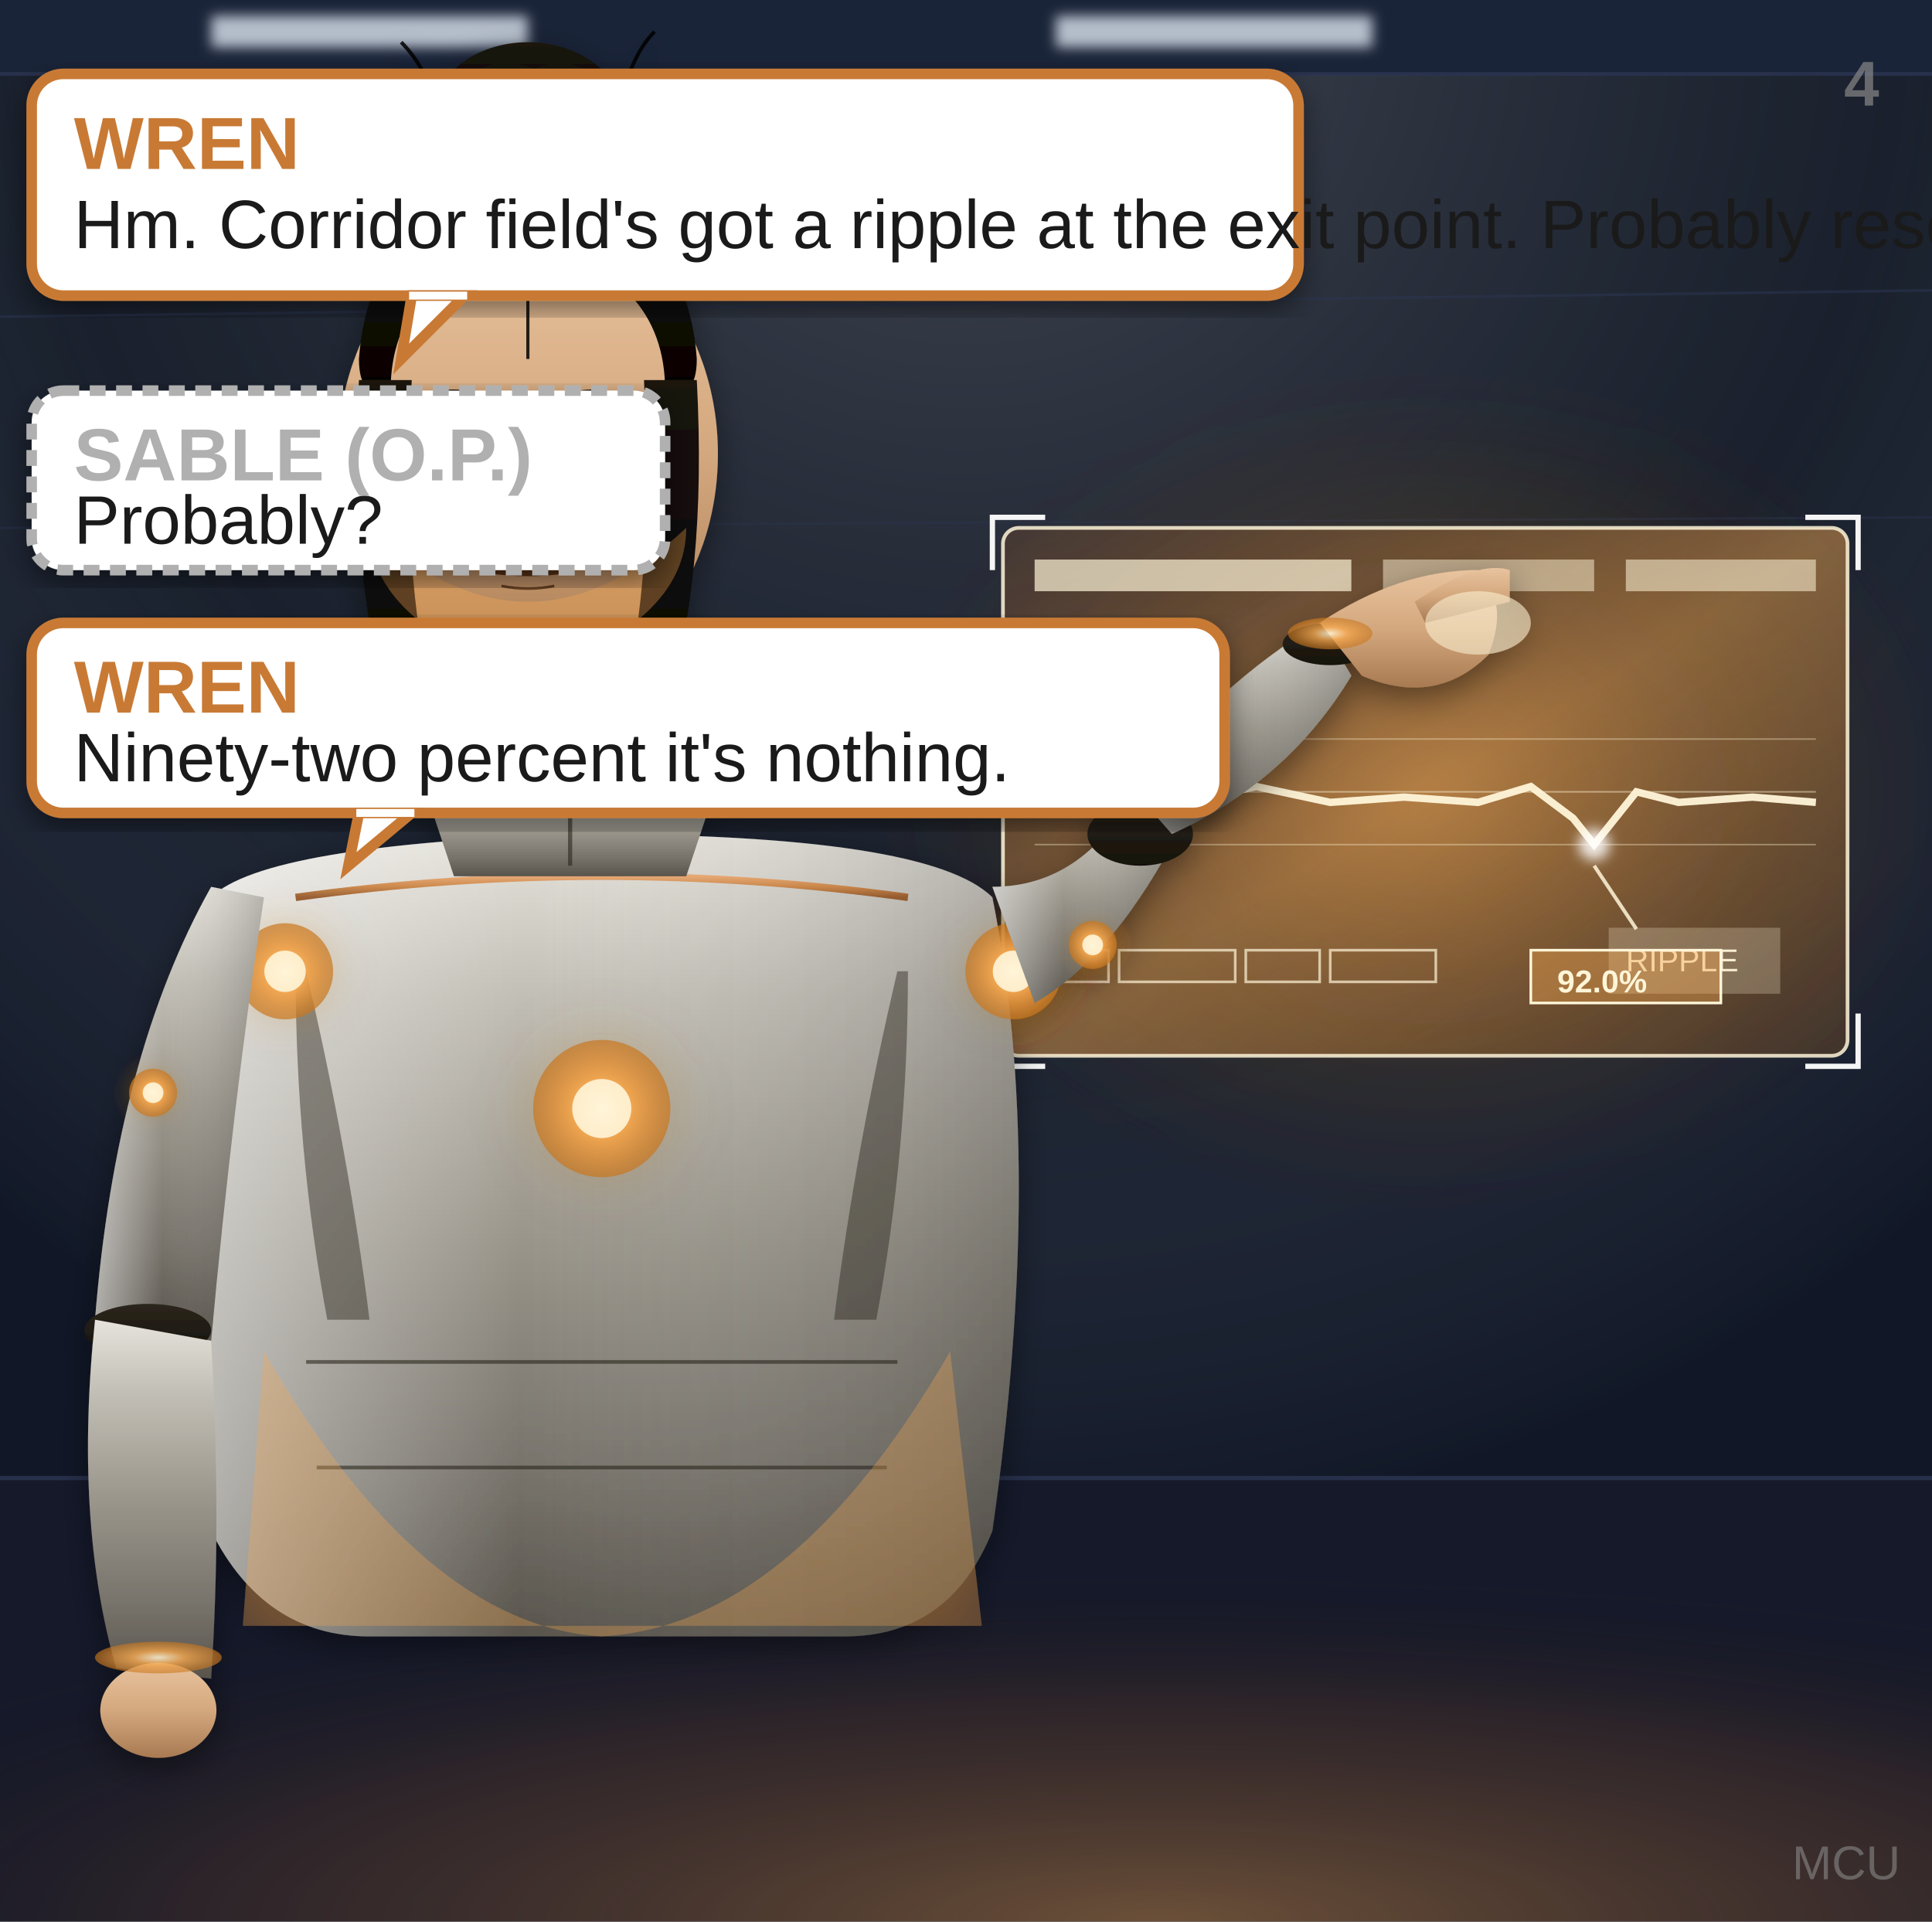
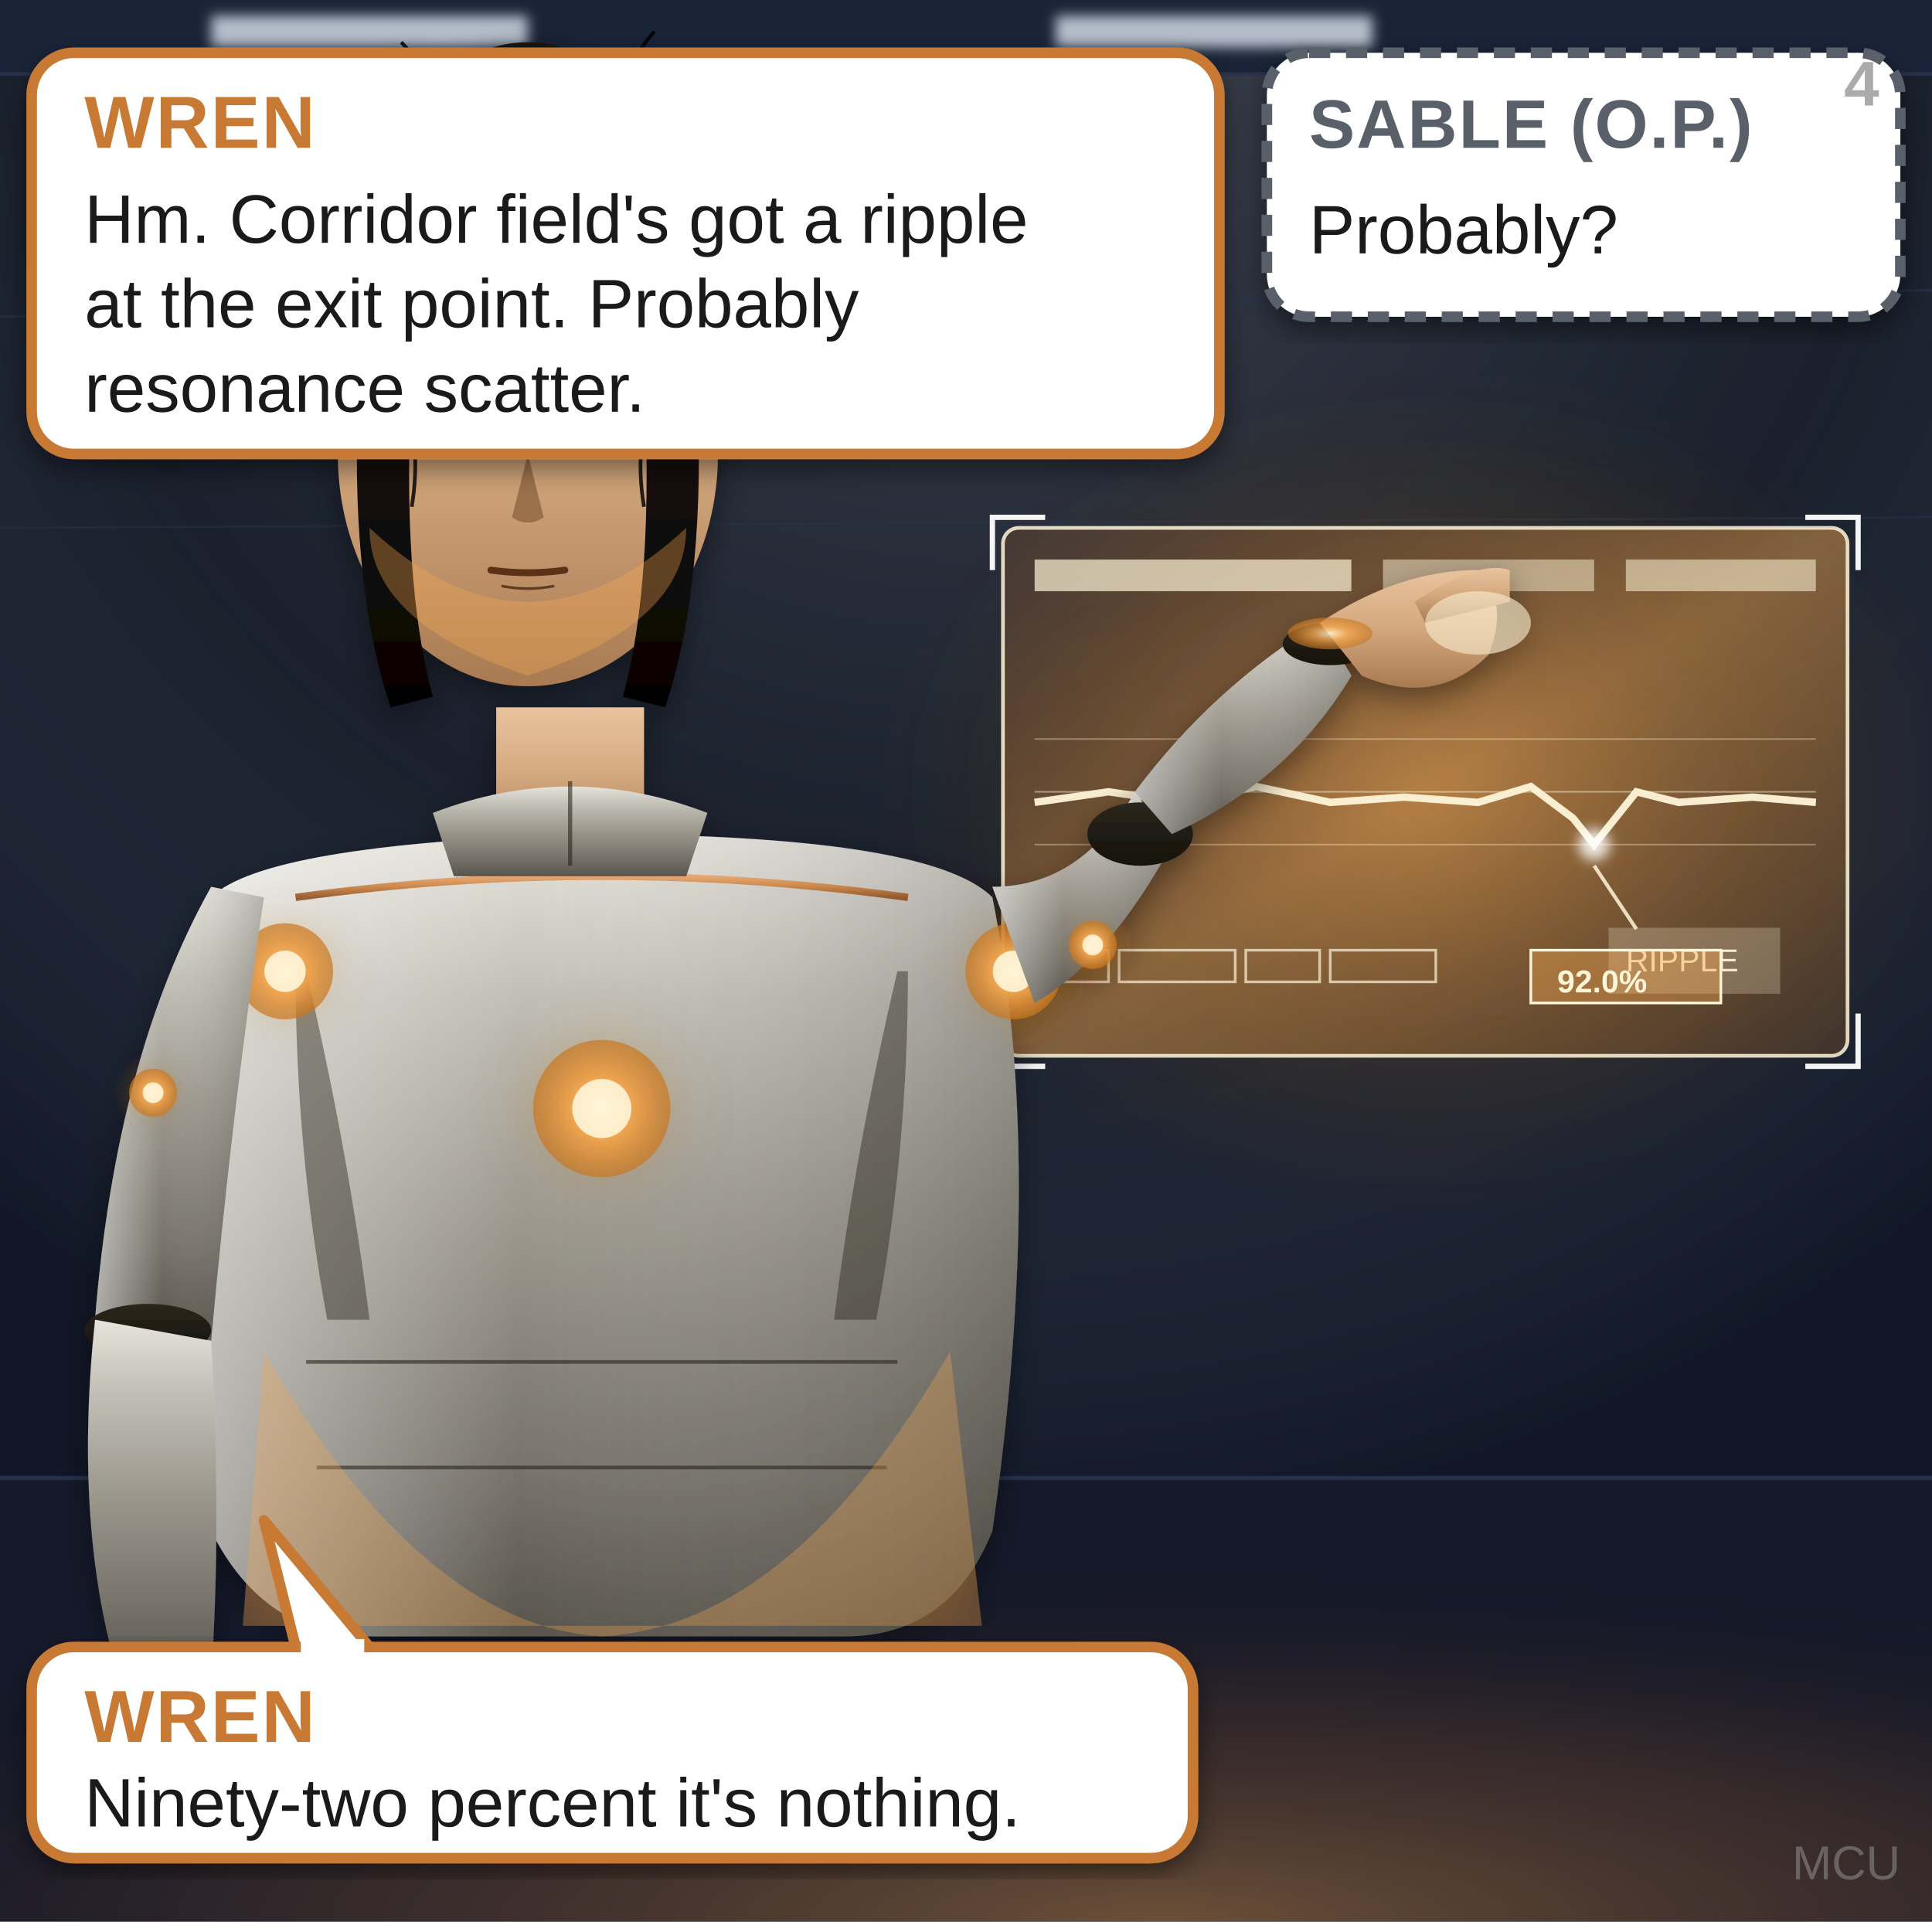
<svg xmlns="http://www.w3.org/2000/svg" viewBox="0 0 366 364" width="366" height="364">
  <defs>
    <filter id="balloonShadow" x="-10%" y="-10%" width="120%" height="120%">
      <feDropShadow dx="0" dy="2" stdDeviation="2.5" flood-color="#000" flood-opacity="0.45" />
    </filter>
    <linearGradient id="p2p4silver" x1="0%" y1="0%" x2="0%" y2="100%">
      <stop offset="0%" stop-color="#e6e3dc" />
      <stop offset="20%" stop-color="#c2bfb6" />
      <stop offset="50%" stop-color="#9a968c" />
      <stop offset="80%" stop-color="#76726a" />
      <stop offset="100%" stop-color="#58544c" />
    </linearGradient>
    <linearGradient id="p2p4silverHi" x1="0%" y1="0%" x2="100%" y2="0%">
      <stop offset="0%" stop-color="#ffffff" stop-opacity="0.5" />
      <stop offset="40%" stop-color="#ffffff" stop-opacity="0" />
      <stop offset="100%" stop-color="#000000" stop-opacity="0.2" />
    </linearGradient>
    <linearGradient id="p2p4silverSeam" x1="0%" y1="0%" x2="0%" y2="100%">
      <stop offset="0%" stop-color="#2c261c" />
      <stop offset="100%" stop-color="#15110b" />
    </linearGradient>
    <linearGradient id="p2p4copperTrim" x1="0%" y1="0%" x2="0%" y2="100%">
      <stop offset="0%" stop-color="#e8a065" />
      <stop offset="50%" stop-color="#c87a35" />
      <stop offset="100%" stop-color="#8c4a18" />
    </linearGradient>
    <linearGradient id="p2p4skin" x1="0%" y1="0%" x2="0%" y2="100%">
      <stop offset="0%" stop-color="#e8c39e" />
      <stop offset="50%" stop-color="#d4a87e" />
      <stop offset="100%" stop-color="#a87a52" />
    </linearGradient>
    <linearGradient id="p2p4hair" x1="0%" y1="0%" x2="0%" y2="100%">
      <stop offset="0%" stop-color="#1a1410" />
      <stop offset="60%" stop-color="#0e0a08" />
      <stop offset="100%" stop-color="#050302" />
    </linearGradient>
    <radialGradient id="p2p4copperCore" cx="50%" cy="50%">
      <stop offset="0%" stop-color="#fff5d8" stop-opacity="1" />
      <stop offset="40%" stop-color="#f5a850" stop-opacity="0.95" />
      <stop offset="100%" stop-color="#c8761e" stop-opacity="0.7" />
    </radialGradient>
    <radialGradient id="p2p4copperGlow" cx="50%" cy="50%">
      <stop offset="0%" stop-color="#f5a850" stop-opacity="0.55" />
      <stop offset="50%" stop-color="#c8761e" stop-opacity="0.18" />
      <stop offset="100%" stop-color="#8c4a18" stop-opacity="0" />
    </radialGradient>
    <linearGradient id="p2p4holoCopper" x1="0%" y1="0%" x2="100%" y2="100%">
      <stop offset="0%" stop-color="#a86028" stop-opacity="0.25" />
      <stop offset="50%" stop-color="#f5a850" stop-opacity="0.55" />
      <stop offset="100%" stop-color="#c8761e" stop-opacity="0.25" />
    </linearGradient>
    <radialGradient id="p2p4ambient" cx="50%" cy="0%" r="80%">
      <stop offset="0%" stop-color="#dce4f0" stop-opacity="0.5" />
      <stop offset="60%" stop-color="#7c92ae" stop-opacity="0.25" />
      <stop offset="100%" stop-color="#1a2238" stop-opacity="0.85" />
    </radialGradient>
    <radialGradient id="p2p4copperKey" cx="60%" cy="100%" r="80%">
      <stop offset="0%" stop-color="#f5a850" stop-opacity="0.55" />
      <stop offset="60%" stop-color="#a86028" stop-opacity="0.25" />
      <stop offset="100%" stop-color="#1a0e06" stop-opacity="0" />
    </radialGradient>
    <filter id="p2p4bloom" x="-50%" y="-50%" width="200%" height="200%">
      <feGaussianBlur stdDeviation="2.5" />
    </filter>
    <filter id="p2p4softBloom" x="-50%" y="-50%" width="200%" height="200%">
      <feGaussianBlur stdDeviation="1.2" />
    </filter>
    <filter id="p2p4strongBloom" x="-50%" y="-50%" width="200%" height="200%">
      <feGaussianBlur stdDeviation="4" />
    </filter>
    <filter id="p2p4dropShadow" x="-50%" y="-50%" width="200%" height="200%">
      <feDropShadow dx="0" dy="2" stdDeviation="3" flood-color="#000" flood-opacity="0.4" />
    </filter>
    <symbol id="p2p4copperNode" viewBox="-10 -10 20 20" overflow="visible">
      <circle r="9" fill="url(#p2p4copperGlow)" filter="url(#p2p4bloom)" />
      <circle r="6.5" fill="url(#p2p4copperCore)" />
      <circle r="2.8" fill="#fff5d8" opacity="0.9" />
    </symbol>
  </defs>
  <g id="p2p4-bg">
    <rect width="366" height="364" fill="#0a0e18" />
    <rect width="366" height="364" fill="url(#p2p4ambient)" opacity="0.55" />
    <rect x="0" y="0" width="366" height="14" fill="#1a2438" />
    <rect x="40" y="3" width="60" height="6" fill="#dce4f0" filter="url(#p2p4softBloom)" opacity="0.8" />
    <rect x="200" y="3" width="60" height="6" fill="#dce4f0" filter="url(#p2p4softBloom)" opacity="0.8" />
    <line x1="0" y1="14" x2="366" y2="14" stroke="#2a3450" stroke-width="0.7" opacity="0.85" />
    <line x1="0" y1="60" x2="366" y2="55" stroke="#2a3450" stroke-width="0.5" opacity="0.55" />
    <line x1="0" y1="100" x2="366" y2="98" stroke="#2a3450" stroke-width="0.4" opacity="0.45" />
    <rect x="0" y="280" width="366" height="84" fill="#15192a" />
    <rect x="0" y="280" width="366" height="84" fill="url(#p2p4copperKey)" opacity="0.7" />
    <line x1="0" y1="280" x2="366" y2="280" stroke="#2a3450" stroke-width="0.8" opacity="0.85" />
  </g>
  <g id="p2p4-holo-display" transform="translate(190, 100)">
    <ellipse cx="80" cy="50" rx="105" ry="80" fill="url(#p2p4copperGlow)" filter="url(#p2p4strongBloom)" opacity="0.85" />
    <rect x="0" y="0" width="160" height="100" fill="url(#p2p4holoCopper)" opacity="0.85" rx="3" />
    <rect x="0" y="0" width="160" height="100" fill="none" stroke="#fff5d8" stroke-width="0.7" opacity="0.85" rx="3" />
    <path d="M-2,8 L-2,-2 L8,-2" fill="none" stroke="#ffffff" stroke-width="1" opacity="0.95" />
    <path d="M152,-2 L162,-2 L162,8" fill="none" stroke="#ffffff" stroke-width="1" opacity="0.95" />
    <path d="M-2,92 L-2,102 L8,102" fill="none" stroke="#ffffff" stroke-width="1" opacity="0.95" />
    <path d="M152,102 L162,102 L162,92" fill="none" stroke="#ffffff" stroke-width="1" opacity="0.95" />
    <rect x="6" y="6" width="60" height="6" fill="#fff5d8" opacity="0.7" />
    <rect x="72" y="6" width="40" height="6" fill="#fff5d8" opacity="0.5" />
    <rect x="118" y="6" width="36" height="6" fill="#fff5d8" opacity="0.55" />
    <line x1="6" y1="40" x2="154" y2="40" stroke="#fff5d8" stroke-width="0.3" opacity="0.35" />
    <line x1="6" y1="50" x2="154" y2="50" stroke="#fff5d8" stroke-width="0.3" opacity="0.45" />
    <line x1="6" y1="60" x2="154" y2="60" stroke="#fff5d8" stroke-width="0.3" opacity="0.35" />
    <path d="M6,52 L20,50 L34,52 L48,49 L62,52 L76,51 L90,52 L100,49 L108,55 L112,60 L116,55 L120,50 L128,52 L142,51 L154,52" fill="none" stroke="#fff5d8" stroke-width="1.4" opacity="0.95" />
    <circle cx="112" cy="60" r="3" fill="#ffffff" opacity="0.85" filter="url(#p2p4softBloom)" />
    <line x1="112" y1="64" x2="120" y2="76" stroke="#fff5d8" stroke-width="0.7" opacity="0.85" />
    <rect x="115" y="76" width="32" height="12" fill="#fff5d8" opacity="0.25" stroke="#fff5d8" stroke-width="0.5" />
    <text x="118" y="84" font-family="Helvetica Neue, Arial, sans-serif" font-size="6" fill="#fff5d8" opacity="0.95">RIPPLE</text>
    <g stroke="#fff5d8" stroke-width="0.5" fill="none" opacity="0.7">
      <rect x="6" y="80" width="14" height="6" />
      <rect x="22" y="80" width="22" height="6" />
      <rect x="46" y="80" width="14" height="6" />
      <rect x="62" y="80" width="20" height="6" />
    </g>
    <rect x="100" y="80" width="36" height="10" fill="#f5a850" opacity="0.4" />
    <rect x="100" y="80" width="36" height="10" fill="none" stroke="#fff5d8" stroke-width="0.5" />
    <text x="105" y="88" font-family="Helvetica Neue, Arial, sans-serif" font-size="6" font-weight="800" fill="#fff5d8">92.0%</text>
  </g>
  <g id="p2p4-wren" filter="url(#p2p4dropShadow)">
    <g id="p2p4-wren-torso">
      <path d="M40,170 Q30,220 40,290 Q50,310 70,310 L160,310 Q180,310 188,290 Q198,220 188,170 Q176,158 110,158 Q50,160 40,170 Z" fill="url(#p2p4silver)" />
      <path d="M40,170 Q30,220 40,290 Q50,310 70,310 L160,310 Q180,310 188,290 Q198,220 188,170 Q176,158 110,158 Q50,160 40,170 Z" fill="url(#p2p4silverHi)" />
      <line x1="114" y1="160" x2="114" y2="306" stroke="url(#p2p4copperTrim)" stroke-width="2.2" opacity="0.85" />
      <path d="M58,184 Q66,218 70,250 L62,250 Q56,218 56,184 Z" fill="#2a261c" opacity="0.45" />
      <path d="M170,184 Q162,218 158,250 L166,250 Q172,218 172,184 Z" fill="#2a261c" opacity="0.45" />
      <path d="M56,170 Q114,162 172,170" fill="none" stroke="url(#p2p4copperTrim)" stroke-width="1.4" opacity="0.85" />
      <line x1="58" y1="258" x2="170" y2="258" stroke="#2a261c" stroke-width="0.7" opacity="0.6" />
      <line x1="60" y1="278" x2="168" y2="278" stroke="#2a261c" stroke-width="0.7" opacity="0.6" />
      <use href="#p2p4copperNode" x="94" y="190" width="40" height="40" />
      <use href="#p2p4copperNode" x="40" y="170" width="28" height="28" />
      <use href="#p2p4copperNode" x="178" y="170" width="28" height="28" />
      <path d="M50,256 Q80,308 114,310 Q150,308 180,256 L186,308 L46,308 Z" fill="#f5a850" opacity="0.32" />
    </g>
    <g id="p2p4-wren-arm-touching">
      <path d="M188,168 Q205,168 215,150 L222,160 Q210,182 196,190 Z" fill="url(#p2p4silver)" />
      <path d="M188,168 Q205,168 215,150 L222,160 Q210,182 196,190 Z" fill="url(#p2p4silverHi)" />
      <ellipse cx="216" cy="158" rx="10" ry="6" fill="url(#p2p4silverSeam)" />
      <path d="M215,150 Q230,130 250,118 L256,128 Q244,148 222,158 Z" fill="url(#p2p4silver)" />
      <path d="M215,150 Q230,130 250,118 L256,128 Q244,148 222,158 Z" fill="url(#p2p4silverHi)" />
      <ellipse cx="252" cy="122" rx="9" ry="4" fill="url(#p2p4silverSeam)" />
      <path d="M250,118 Q265,108 280,108 Q286,114 282,124 Q272,134 258,128 Z" fill="url(#p2p4skin)" />
      <path d="M268,114 Q280,106 286,108 L286,114 Q278,116 270,118 Z" fill="url(#p2p4skin)" />
      <ellipse cx="252" cy="120" rx="8" ry="3" fill="url(#p2p4copperCore)" opacity="0.85" />
      <use href="#p2p4copperNode" x="200" y="172" width="14" height="14" />
      <ellipse cx="280" cy="118" rx="10" ry="6" fill="#fff5d8" opacity="0.55" />
    </g>
    <g id="p2p4-wren-arm-side">
      <path d="M40,168 Q22,200 18,250 L40,254 Q44,210 50,170 Z" fill="url(#p2p4silver)" />
      <path d="M40,168 Q22,200 18,250 L40,254 Q44,210 50,170 Z" fill="url(#p2p4silverHi)" />
      <ellipse cx="28" cy="252" rx="12" ry="5" fill="url(#p2p4silverSeam)" />
      <path d="M18,250 Q14,288 22,316 L40,318 Q42,288 40,254 Z" fill="url(#p2p4silver)" />
      <ellipse cx="30" cy="324" rx="11" ry="9" fill="url(#p2p4skin)" />
      <use href="#p2p4copperNode" x="22" y="200" width="14" height="14" />
      <ellipse cx="30" cy="314" rx="12" ry="3" fill="url(#p2p4copperCore)" opacity="0.85" />
    </g>
    <g id="p2p4-wren-neck">
      <path d="M94,134 L94,160 L122,160 L122,134 Z" fill="url(#p2p4skin)" />
      <path d="M82,154 Q108,144 134,154 L130,166 L86,166 Z" fill="url(#p2p4silver)" />
      <line x1="108" y1="148" x2="108" y2="164" stroke="#2a261c" stroke-width="0.8" opacity="0.6" />
    </g>
    <g id="p2p4-wren-head">
      <ellipse cx="100" cy="86" rx="36" ry="44" fill="url(#p2p4skin)" />
      <path d="M68,68 Q70,40 100,30 Q130,40 132,68 Q132,76 126,74 Q126,52 100,46 Q74,52 74,74 Q68,76 68,68 Z" fill="url(#p2p4hair)" />
      <line x1="100" y1="40" x2="100" y2="68" stroke="#040201" stroke-width="0.6" opacity="0.85" />
      <ellipse cx="100" cy="22" rx="18" ry="14" fill="url(#p2p4hair)" />
      <ellipse cx="96" cy="20" rx="10" ry="8" fill="url(#p2p4hair)" opacity="0.9" />
      <ellipse cx="106" cy="18" rx="8" ry="6" fill="url(#p2p4hair)" opacity="0.9" />
      <ellipse cx="100" cy="28" rx="14" ry="6" fill="#0a0604" opacity="0.55" />
      <path d="M82,18 Q80,12 76,8" fill="none" stroke="#040201" stroke-width="0.7" opacity="0.85" />
      <path d="M118,18 Q120,10 124,6" fill="none" stroke="#040201" stroke-width="0.7" opacity="0.85" />
      <path d="M88,30 Q92,26 90,20" fill="none" stroke="#040201" stroke-width="0.5" opacity="0.7" />
      <path d="M68,72 Q66,110 74,134 L82,132 Q76,110 78,72 Z" fill="url(#p2p4hair)" />
      <path d="M132,72 Q134,110 126,134 L118,132 Q124,110 122,72 Z" fill="url(#p2p4hair)" />
      <path d="M76,74 Q80,84 78,96" fill="none" stroke="#0a0604" stroke-width="0.7" opacity="0.85" />
      <path d="M124,74 Q120,84 122,96" fill="none" stroke="#0a0604" stroke-width="0.7" opacity="0.85" />
      <ellipse cx="100" cy="40" rx="32" ry="12" fill="#bfe4ff" opacity="0.18" />
      <path d="M70,100 Q100,128 130,100 Q130,118 100,128 Q70,118 70,100 Z" fill="#f5a850" opacity="0.35" />
      <ellipse cx="86" cy="84" rx="3.4" ry="1.6" fill="#1a0e08" />
      <ellipse cx="112" cy="84" rx="3.4" ry="1.6" fill="#1a0e08" />
      <ellipse cx="84" cy="83.7" rx="0.7" ry="0.5" fill="#ffffff" />
      <ellipse cx="110" cy="83.7" rx="0.7" ry="0.5" fill="#ffffff" />
      <path d="M80,76 Q86,73 92,76" fill="none" stroke="#0a0604" stroke-width="1.4" stroke-linecap="round" />
      <path d="M106,76 Q112,73 118,76" fill="none" stroke="#0a0604" stroke-width="1.4" stroke-linecap="round" />
      <path d="M100,86 L97,98 Q100,100 103,98 Z" fill="#7a5230" opacity="0.6" />
      <path d="M93,108 Q100,109 107,108" fill="none" stroke="#5a3018" stroke-width="1.3" stroke-linecap="round" />
      <path d="M95,111 Q100,112 105,111" fill="none" stroke="#3a1c08" stroke-width="0.5" opacity="0.7" />
    </g>
  </g>
  <g id="p2p4-dialogue">
-     <rect x="6" y="14" width="240" height="42" rx="6" fill="white" stroke="#c87a35" stroke-width="2" filter="url(#balloonShadow)" />
-     <polygon points="78,56 88,56 76,68" fill="white" stroke="#c87a35" stroke-width="2" />
-     <line x1="77.5" y1="56" x2="88.5" y2="56" stroke="white" stroke-width="1.5" />
-     <text x="14" y="32" font-family="Helvetica Neue, Arial, sans-serif" font-size="14" font-weight="800" fill="#c87a35">WREN</text>
-     <text x="14" y="47" font-family="Helvetica Neue, Arial, sans-serif" font-size="13" fill="#1a1a1a">Hm. Corridor field's got a ripple at the exit point. Probably resonance scatter.</text>
-     <rect x="6" y="74" width="120" height="34" rx="6" fill="white" stroke="#b0b0b0" stroke-width="2" stroke-dasharray="3,2" filter="url(#balloonShadow)" />
-     <text x="14" y="91" font-family="Helvetica Neue, Arial, sans-serif" font-size="14" font-weight="800" fill="#b0b0b0">SABLE (O.P.)</text>
-     <text x="14" y="103" font-family="Helvetica Neue, Arial, sans-serif" font-size="13" fill="#1a1a1a">Probably?</text>
-     <rect x="6" y="118" width="226" height="36" rx="6" fill="white" stroke="#c87a35" stroke-width="2" filter="url(#balloonShadow)" />
-     <polygon points="68,154 78,154 66,164" fill="white" stroke="#c87a35" stroke-width="2" />
-     <line x1="67.5" y1="154" x2="78.5" y2="154" stroke="white" stroke-width="1.5" />
-     <text x="14" y="135" font-family="Helvetica Neue, Arial, sans-serif" font-size="14" font-weight="800" fill="#c87a35">WREN</text>
-     <text x="14" y="148" font-family="Helvetica Neue, Arial, sans-serif" font-size="13" fill="#1a1a1a">Ninety-two percent it's nothing.</text>
+     <rect x="6" y="10" width="225" height="76" rx="8" fill="#ffffff" stroke="#c87a35" stroke-width="2" filter="url(#balloonShadow)" />
+     <text x="16" y="28" font-family="Helvetica Neue, Arial, sans-serif" font-size="14" font-weight="800" fill="#c87a35" letter-spacing="0.3">WREN</text>
+     <text x="16" y="46" font-family="Helvetica Neue, Arial, sans-serif" font-size="13" font-weight="500" fill="#1a1a1a">Hm. Corridor field's got a ripple</text>
+     <text x="16" y="62" font-family="Helvetica Neue, Arial, sans-serif" font-size="13" font-weight="500" fill="#1a1a1a">at the exit point. Probably</text>
+     <text x="16" y="78" font-family="Helvetica Neue, Arial, sans-serif" font-size="13" font-weight="500" fill="#1a1a1a">resonance scatter.</text>
+     <rect x="240" y="10" width="120" height="50" rx="8" fill="#ffffff" stroke="#5a606a" stroke-width="2" stroke-dasharray="4,3" filter="url(#balloonShadow)" />
+     <text x="248" y="28" font-family="Helvetica Neue, Arial, sans-serif" font-size="13" font-weight="800" fill="#5a606a" letter-spacing="0.3">SABLE (O.P.)</text>
+     <text x="248" y="48" font-family="Helvetica Neue, Arial, sans-serif" font-size="13" font-weight="500" fill="#1a1a1a">Probably?</text>
+     <rect x="6" y="312" width="220" height="40" rx="8" fill="#ffffff" stroke="#c87a35" stroke-width="2" filter="url(#balloonShadow)" />
+     <text x="16" y="330" font-family="Helvetica Neue, Arial, sans-serif" font-size="14" font-weight="800" fill="#c87a35" letter-spacing="0.3">WREN</text>
+     <text x="16" y="346" font-family="Helvetica Neue, Arial, sans-serif" font-size="13" font-weight="500" fill="#1a1a1a">Ninety-two percent it's nothing.</text>
+     <polygon points="56,312 70,312 50,288" fill="#ffffff" stroke="#c87a35" stroke-width="2" stroke-linejoin="round" />
+     <line x1="57" y1="312" x2="69" y2="312" stroke="#ffffff" stroke-width="3" />
  </g>
  <g id="p2p4-meta">
    <text x="356" y="20" text-anchor="end" font-family="Helvetica Neue, Arial, sans-serif" font-size="12" font-weight="bold" fill="#888" opacity="0.7">4</text>
    <text x="360" y="356" text-anchor="end" font-family="Helvetica Neue, Arial, sans-serif" font-size="9" fill="#888" opacity="0.6">MCU</text>
  </g>
</svg>
